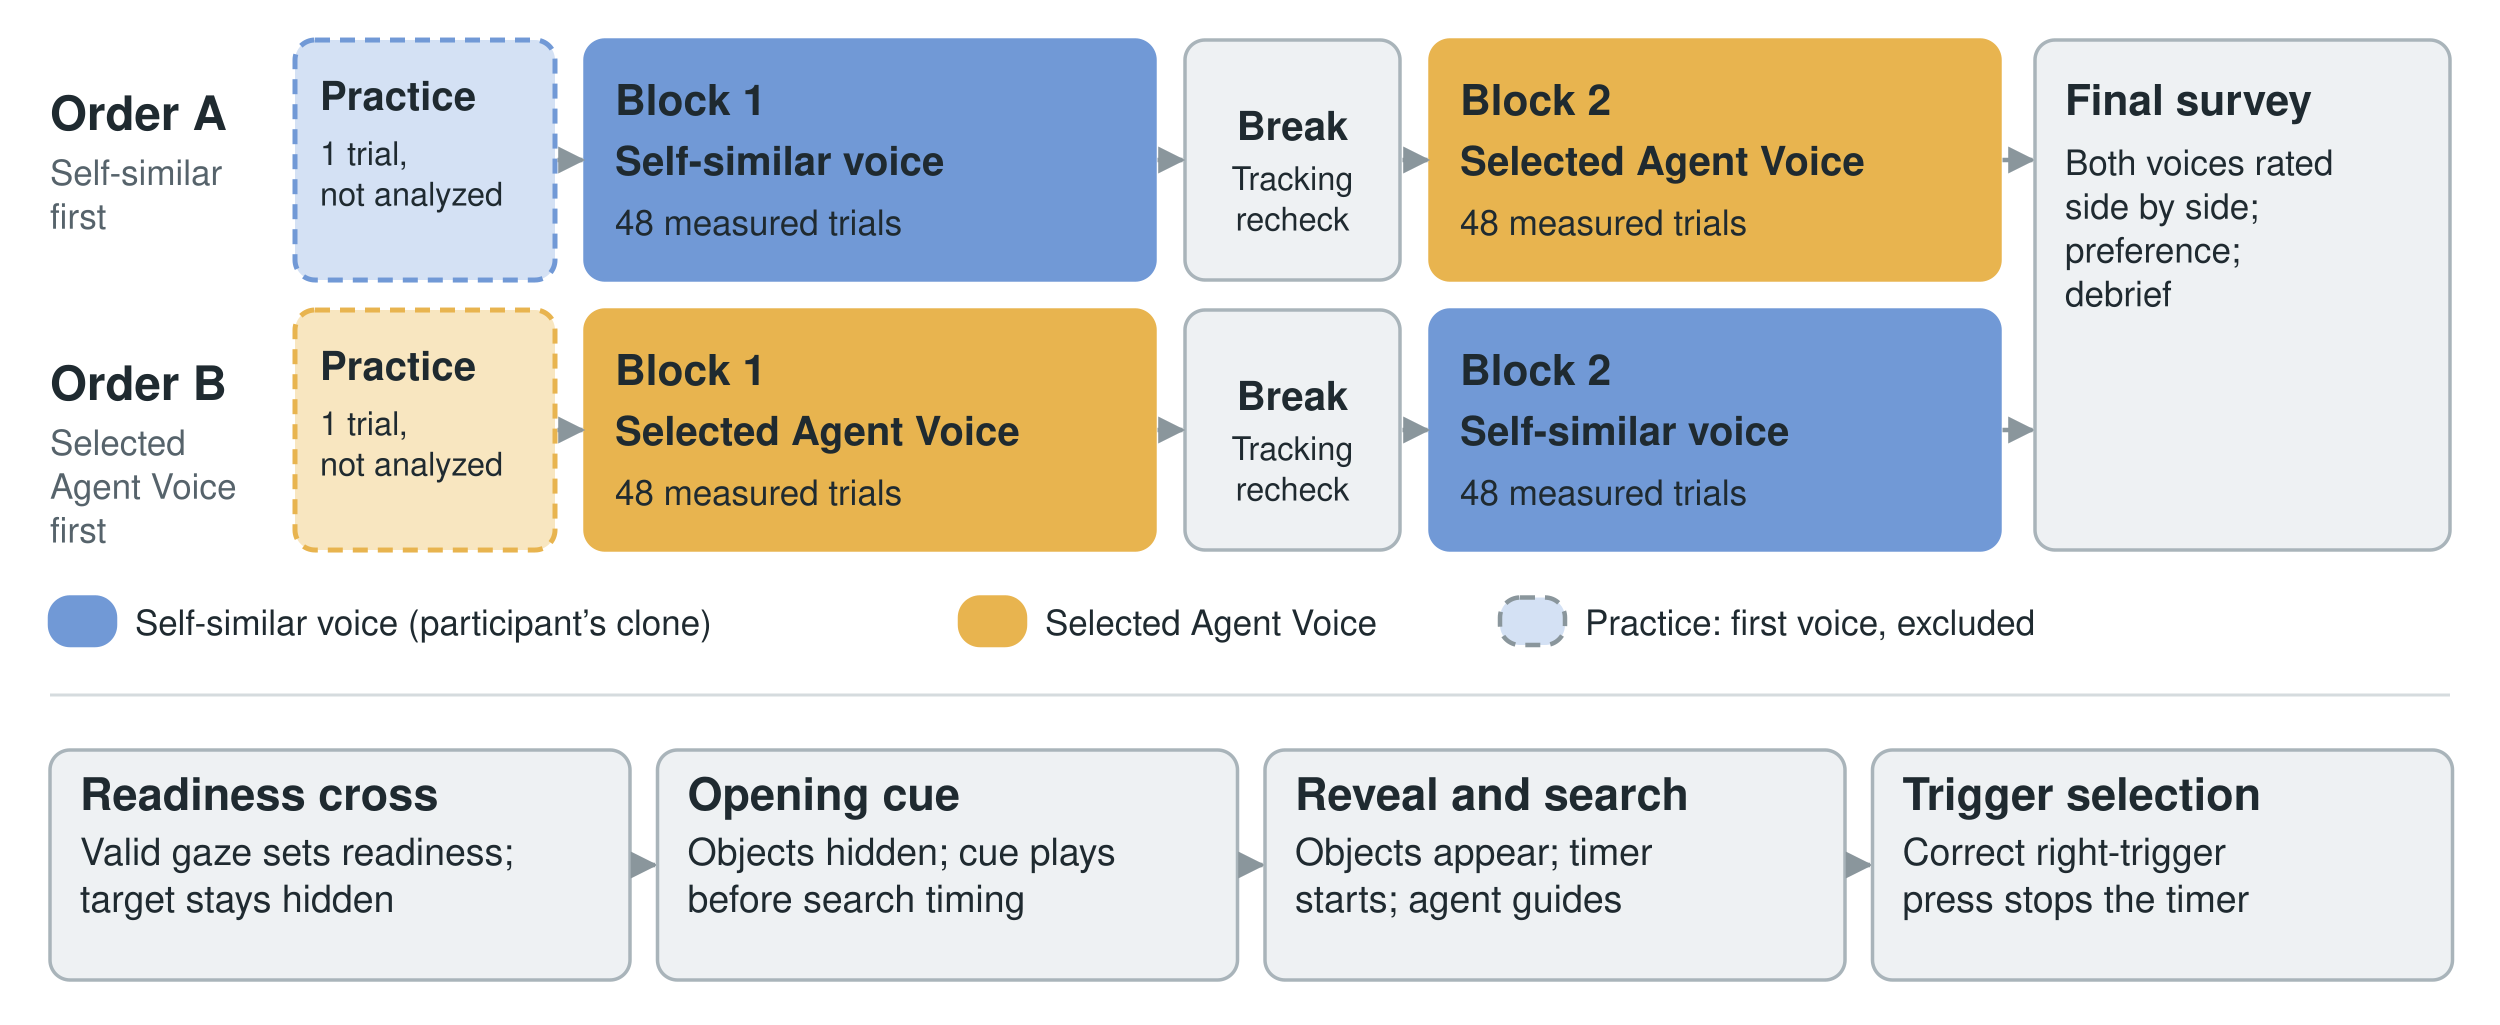
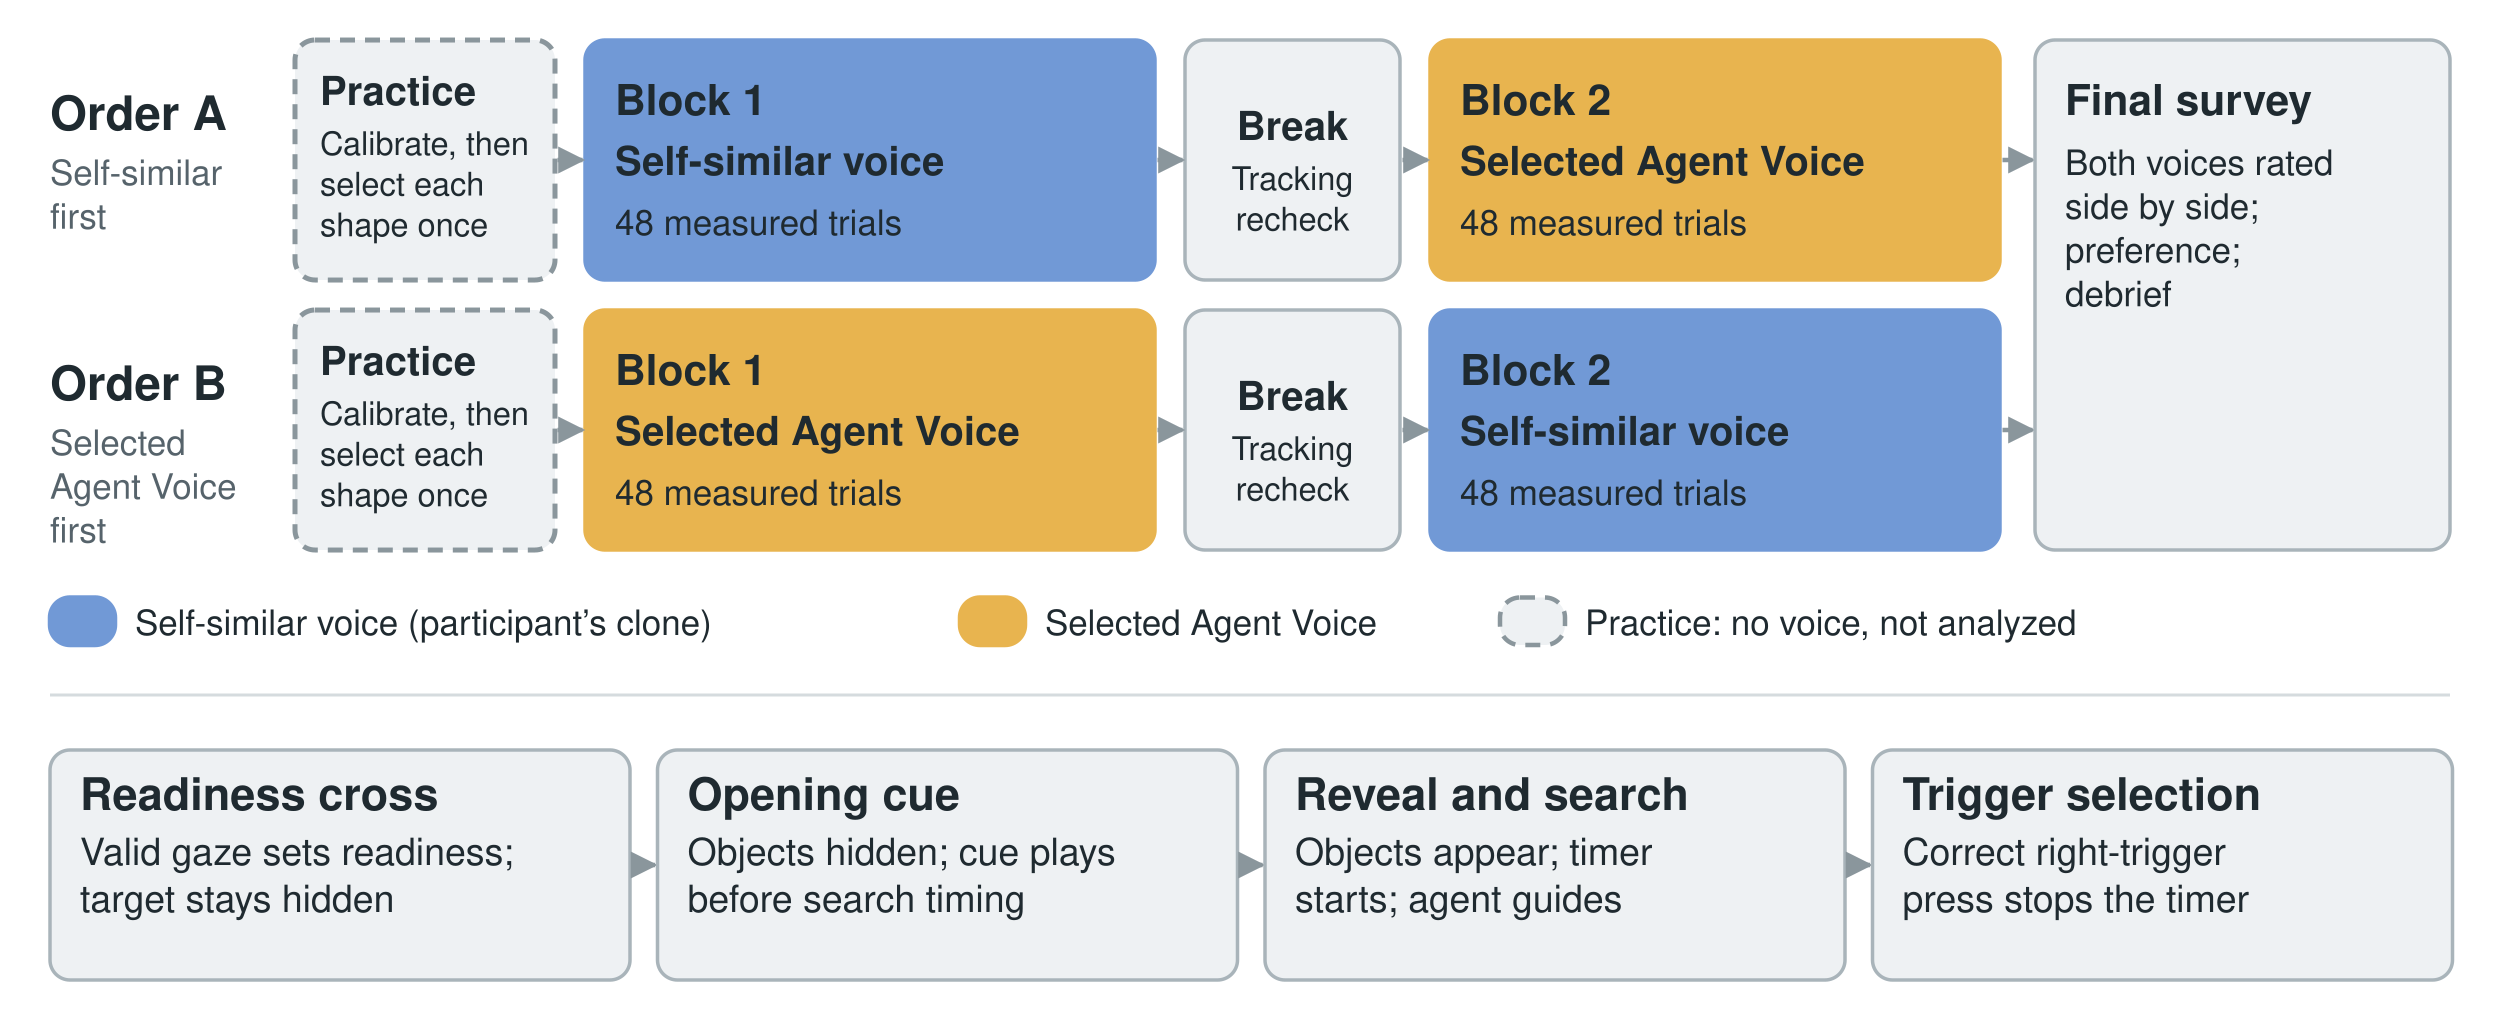
<svg xmlns="http://www.w3.org/2000/svg" width="1000" height="410" viewBox="0 0 1000 410">
  <rect width="1000" height="410" fill="white" />
  <defs>
    <marker id="arrow" viewBox="0 0 10 10" refX="9" refY="5" markerWidth="6" markerHeight="6" orient="auto">
      <path d="M0,0 L10,5 L0,10 z" fill="#8a969c" />
    </marker>
  </defs>
  <text x="20" y="52.0" text-anchor="start" font-family="Helvetica,Arial,sans-serif" font-size="19" font-weight="bold" fill="#1f2a30">Order A</text>
  <text x="20" y="74.0" text-anchor="start" font-family="Helvetica,Arial,sans-serif" font-size="14" font-weight="normal" fill="#56636b">Self-similar</text>
  <text x="20" y="91.5" text-anchor="start" font-family="Helvetica,Arial,sans-serif" font-size="14" font-weight="normal" fill="#56636b">first</text>
-   <rect x="118" y="16" width="104" height="96" rx="8" fill="#d4e1f4" stroke="#7199D6" stroke-width="2" stroke-dasharray="6 4" />
-   <text x="128" y="44.0" text-anchor="start" font-family="Helvetica,Arial,sans-serif" font-size="16" font-weight="bold" fill="#1f2a30">Practice</text>
-   <text x="128" y="66.0" text-anchor="start" font-family="Helvetica,Arial,sans-serif" font-size="13" font-weight="normal" fill="#1f2a30">1 trial,</text>
-   <text x="128" y="82.2" text-anchor="start" font-family="Helvetica,Arial,sans-serif" font-size="13" font-weight="normal" fill="#1f2a30">not analyzed</text>
+   <rect x="118" y="16" width="104" height="96" rx="8" fill="#eef1f3" stroke="#8a969c" stroke-width="2" stroke-dasharray="6 4" />
+   <text x="128" y="42.0" text-anchor="start" font-family="Helvetica,Arial,sans-serif" font-size="16" font-weight="bold" fill="#1f2a30">Practice</text>
+   <text x="128" y="62.0" text-anchor="start" font-family="Helvetica,Arial,sans-serif" font-size="13" font-weight="normal" fill="#1f2a30">Calibrate, then</text>
+   <text x="128" y="78.2" text-anchor="start" font-family="Helvetica,Arial,sans-serif" font-size="13" font-weight="normal" fill="#1f2a30">select each</text>
+   <text x="128" y="94.5" text-anchor="start" font-family="Helvetica,Arial,sans-serif" font-size="13" font-weight="normal" fill="#1f2a30">shape once</text>
  <rect x="234" y="16" width="228" height="96" rx="8" fill="#7199D6" stroke="#7199D6" stroke-width="1.4" />
  <text x="246" y="46.0" text-anchor="start" font-family="Helvetica,Arial,sans-serif" font-size="17" font-weight="bold" fill="#1f2a30">Block 1</text>
  <text x="246" y="70.0" text-anchor="start" font-family="Helvetica,Arial,sans-serif" font-size="16" font-weight="bold" fill="#1f2a30">Self-similar voice</text>
  <text x="246" y="94.0" text-anchor="start" font-family="Helvetica,Arial,sans-serif" font-size="14" font-weight="normal" fill="#1f2a30">48 measured trials</text>
  <rect x="572" y="16" width="228" height="96" rx="8" fill="#E8B44F" stroke="#E8B44F" stroke-width="1.4" />
  <text x="584" y="46.0" text-anchor="start" font-family="Helvetica,Arial,sans-serif" font-size="17" font-weight="bold" fill="#1f2a30">Block 2</text>
  <text x="584" y="70.0" text-anchor="start" font-family="Helvetica,Arial,sans-serif" font-size="16" font-weight="bold" fill="#1f2a30">Selected Agent Voice</text>
  <text x="584" y="94.0" text-anchor="start" font-family="Helvetica,Arial,sans-serif" font-size="14" font-weight="normal" fill="#1f2a30">48 measured trials</text>
  <rect x="474" y="16" width="86" height="96" rx="8" fill="#eef1f3" stroke="#a9b4ba" stroke-width="1.4" />
  <text x="517.0" y="56.0" text-anchor="middle" font-family="Helvetica,Arial,sans-serif" font-size="16" font-weight="bold" fill="#1f2a30">Break</text>
  <text x="517.0" y="76.0" text-anchor="middle" font-family="Helvetica,Arial,sans-serif" font-size="13" font-weight="normal" fill="#1f2a30">Tracking</text>
  <text x="517.0" y="92.2" text-anchor="middle" font-family="Helvetica,Arial,sans-serif" font-size="13" font-weight="normal" fill="#1f2a30">recheck</text>
  <line x1="223" y1="64.0" x2="233" y2="64.0" stroke="#8a969c" stroke-width="1.8" marker-end="url(#arrow)" />
  <line x1="463" y1="64.0" x2="473" y2="64.0" stroke="#8a969c" stroke-width="1.8" marker-end="url(#arrow)" />
  <line x1="561" y1="64.0" x2="571" y2="64.0" stroke="#8a969c" stroke-width="1.8" marker-end="url(#arrow)" />
  <line x1="801" y1="64.0" x2="813" y2="64.0" stroke="#8a969c" stroke-width="1.8" marker-end="url(#arrow)" />
  <text x="20" y="160.0" text-anchor="start" font-family="Helvetica,Arial,sans-serif" font-size="19" font-weight="bold" fill="#1f2a30">Order B</text>
  <text x="20" y="182.0" text-anchor="start" font-family="Helvetica,Arial,sans-serif" font-size="14" font-weight="normal" fill="#56636b">Selected</text>
  <text x="20" y="199.5" text-anchor="start" font-family="Helvetica,Arial,sans-serif" font-size="14" font-weight="normal" fill="#56636b">Agent Voice</text>
  <text x="20" y="217.0" text-anchor="start" font-family="Helvetica,Arial,sans-serif" font-size="14" font-weight="normal" fill="#56636b">first</text>
-   <rect x="118" y="124" width="104" height="96" rx="8" fill="#f8e6c0" stroke="#E8B44F" stroke-width="2" stroke-dasharray="6 4" />
-   <text x="128" y="152.0" text-anchor="start" font-family="Helvetica,Arial,sans-serif" font-size="16" font-weight="bold" fill="#1f2a30">Practice</text>
-   <text x="128" y="174.0" text-anchor="start" font-family="Helvetica,Arial,sans-serif" font-size="13" font-weight="normal" fill="#1f2a30">1 trial,</text>
-   <text x="128" y="190.2" text-anchor="start" font-family="Helvetica,Arial,sans-serif" font-size="13" font-weight="normal" fill="#1f2a30">not analyzed</text>
+   <rect x="118" y="124" width="104" height="96" rx="8" fill="#eef1f3" stroke="#8a969c" stroke-width="2" stroke-dasharray="6 4" />
+   <text x="128" y="150.0" text-anchor="start" font-family="Helvetica,Arial,sans-serif" font-size="16" font-weight="bold" fill="#1f2a30">Practice</text>
+   <text x="128" y="170.0" text-anchor="start" font-family="Helvetica,Arial,sans-serif" font-size="13" font-weight="normal" fill="#1f2a30">Calibrate, then</text>
+   <text x="128" y="186.2" text-anchor="start" font-family="Helvetica,Arial,sans-serif" font-size="13" font-weight="normal" fill="#1f2a30">select each</text>
+   <text x="128" y="202.5" text-anchor="start" font-family="Helvetica,Arial,sans-serif" font-size="13" font-weight="normal" fill="#1f2a30">shape once</text>
  <rect x="234" y="124" width="228" height="96" rx="8" fill="#E8B44F" stroke="#E8B44F" stroke-width="1.4" />
  <text x="246" y="154.0" text-anchor="start" font-family="Helvetica,Arial,sans-serif" font-size="17" font-weight="bold" fill="#1f2a30">Block 1</text>
  <text x="246" y="178.0" text-anchor="start" font-family="Helvetica,Arial,sans-serif" font-size="16" font-weight="bold" fill="#1f2a30">Selected Agent Voice</text>
  <text x="246" y="202.0" text-anchor="start" font-family="Helvetica,Arial,sans-serif" font-size="14" font-weight="normal" fill="#1f2a30">48 measured trials</text>
  <rect x="572" y="124" width="228" height="96" rx="8" fill="#7199D6" stroke="#7199D6" stroke-width="1.4" />
  <text x="584" y="154.0" text-anchor="start" font-family="Helvetica,Arial,sans-serif" font-size="17" font-weight="bold" fill="#1f2a30">Block 2</text>
  <text x="584" y="178.0" text-anchor="start" font-family="Helvetica,Arial,sans-serif" font-size="16" font-weight="bold" fill="#1f2a30">Self-similar voice</text>
  <text x="584" y="202.0" text-anchor="start" font-family="Helvetica,Arial,sans-serif" font-size="14" font-weight="normal" fill="#1f2a30">48 measured trials</text>
  <rect x="474" y="124" width="86" height="96" rx="8" fill="#eef1f3" stroke="#a9b4ba" stroke-width="1.4" />
  <text x="517.0" y="164.0" text-anchor="middle" font-family="Helvetica,Arial,sans-serif" font-size="16" font-weight="bold" fill="#1f2a30">Break</text>
  <text x="517.0" y="184.0" text-anchor="middle" font-family="Helvetica,Arial,sans-serif" font-size="13" font-weight="normal" fill="#1f2a30">Tracking</text>
  <text x="517.0" y="200.2" text-anchor="middle" font-family="Helvetica,Arial,sans-serif" font-size="13" font-weight="normal" fill="#1f2a30">recheck</text>
  <line x1="223" y1="172.0" x2="233" y2="172.0" stroke="#8a969c" stroke-width="1.8" marker-end="url(#arrow)" />
  <line x1="463" y1="172.0" x2="473" y2="172.0" stroke="#8a969c" stroke-width="1.8" marker-end="url(#arrow)" />
  <line x1="561" y1="172.0" x2="571" y2="172.0" stroke="#8a969c" stroke-width="1.8" marker-end="url(#arrow)" />
  <line x1="801" y1="172.0" x2="813" y2="172.0" stroke="#8a969c" stroke-width="1.8" marker-end="url(#arrow)" />
  <rect x="814" y="16" width="166" height="204" rx="8" fill="#eef1f3" stroke="#a9b4ba" stroke-width="1.4" />
  <text x="826" y="46.0" text-anchor="start" font-family="Helvetica,Arial,sans-serif" font-size="17" font-weight="bold" fill="#1f2a30">Final survey</text>
  <text x="826" y="70.0" text-anchor="start" font-family="Helvetica,Arial,sans-serif" font-size="14" font-weight="normal" fill="#1f2a30">Both voices rated</text>
  <text x="826" y="87.5" text-anchor="start" font-family="Helvetica,Arial,sans-serif" font-size="14" font-weight="normal" fill="#1f2a30">side by side;</text>
  <text x="826" y="105.0" text-anchor="start" font-family="Helvetica,Arial,sans-serif" font-size="14" font-weight="normal" fill="#1f2a30">preference;</text>
  <text x="826" y="122.5" text-anchor="start" font-family="Helvetica,Arial,sans-serif" font-size="14" font-weight="normal" fill="#1f2a30">debrief</text>
  <rect x="20" y="239" width="26" height="19" rx="8" fill="#7199D6" stroke="#7199D6" stroke-width="1.8" />
  <text x="54" y="254.0" text-anchor="start" font-family="Helvetica,Arial,sans-serif" font-size="14" font-weight="normal" fill="#1f2a30">Self-similar voice (participant’s clone)</text>
  <rect x="384.0" y="239" width="26" height="19" rx="8" fill="#E8B44F" stroke="#E8B44F" stroke-width="1.8" />
  <text x="418.0" y="254.0" text-anchor="start" font-family="Helvetica,Arial,sans-serif" font-size="14" font-weight="normal" fill="#1f2a30">Selected Agent Voice</text>
-   <rect x="600.0" y="239" width="26" height="19" rx="8" fill="#d4e1f4" stroke="#8a969c" stroke-width="1.8" stroke-dasharray="6 4" />
-   <text x="634.0" y="254.0" text-anchor="start" font-family="Helvetica,Arial,sans-serif" font-size="14" font-weight="normal" fill="#1f2a30">Practice: first voice, excluded</text>
+   <rect x="600.0" y="239" width="26" height="19" rx="8" fill="#eef1f3" stroke="#8a969c" stroke-width="1.8" stroke-dasharray="6 4" />
+   <text x="634.0" y="254.0" text-anchor="start" font-family="Helvetica,Arial,sans-serif" font-size="14" font-weight="normal" fill="#1f2a30">Practice: no voice, not analyzed</text>
  <line x1="20" y1="278" x2="980" y2="278" stroke="#d5dbde" stroke-width="1.2" />
  <rect x="20" y="300" width="232" height="92" rx="8" fill="#eef1f3" stroke="#a9b4ba" stroke-width="1.4" />
  <text x="32" y="324.0" text-anchor="start" font-family="Helvetica,Arial,sans-serif" font-size="18" font-weight="bold" fill="#1f2a30">Readiness cross</text>
  <text x="32" y="346.0" text-anchor="start" font-family="Helvetica,Arial,sans-serif" font-size="15" font-weight="normal" fill="#1f2a30">Valid gaze sets readiness;</text>
  <text x="32" y="364.8" text-anchor="start" font-family="Helvetica,Arial,sans-serif" font-size="15" font-weight="normal" fill="#1f2a30">target stays hidden</text>
  <line x1="253" y1="346.0" x2="262" y2="346.0" stroke="#8a969c" stroke-width="1.8" marker-end="url(#arrow)" />
  <rect x="263" y="300" width="232" height="92" rx="8" fill="#eef1f3" stroke="#a9b4ba" stroke-width="1.4" />
  <text x="275" y="324.0" text-anchor="start" font-family="Helvetica,Arial,sans-serif" font-size="18" font-weight="bold" fill="#1f2a30">Opening cue</text>
  <text x="275" y="346.0" text-anchor="start" font-family="Helvetica,Arial,sans-serif" font-size="15" font-weight="normal" fill="#1f2a30">Objects hidden; cue plays</text>
  <text x="275" y="364.8" text-anchor="start" font-family="Helvetica,Arial,sans-serif" font-size="15" font-weight="normal" fill="#1f2a30">before search timing</text>
  <line x1="496" y1="346.0" x2="505" y2="346.0" stroke="#8a969c" stroke-width="1.8" marker-end="url(#arrow)" />
  <rect x="506" y="300" width="232" height="92" rx="8" fill="#eef1f3" stroke="#a9b4ba" stroke-width="1.4" />
  <text x="518" y="324.0" text-anchor="start" font-family="Helvetica,Arial,sans-serif" font-size="18" font-weight="bold" fill="#1f2a30">Reveal and search</text>
  <text x="518" y="346.0" text-anchor="start" font-family="Helvetica,Arial,sans-serif" font-size="15" font-weight="normal" fill="#1f2a30">Objects appear; timer</text>
  <text x="518" y="364.8" text-anchor="start" font-family="Helvetica,Arial,sans-serif" font-size="15" font-weight="normal" fill="#1f2a30">starts; agent guides</text>
  <line x1="739" y1="346.0" x2="748" y2="346.0" stroke="#8a969c" stroke-width="1.8" marker-end="url(#arrow)" />
  <rect x="749" y="300" width="232" height="92" rx="8" fill="#eef1f3" stroke="#a9b4ba" stroke-width="1.4" />
  <text x="761" y="324.0" text-anchor="start" font-family="Helvetica,Arial,sans-serif" font-size="18" font-weight="bold" fill="#1f2a30">Trigger selection</text>
  <text x="761" y="346.0" text-anchor="start" font-family="Helvetica,Arial,sans-serif" font-size="15" font-weight="normal" fill="#1f2a30">Correct right-trigger</text>
  <text x="761" y="364.8" text-anchor="start" font-family="Helvetica,Arial,sans-serif" font-size="15" font-weight="normal" fill="#1f2a30">press stops the timer</text>
</svg>
